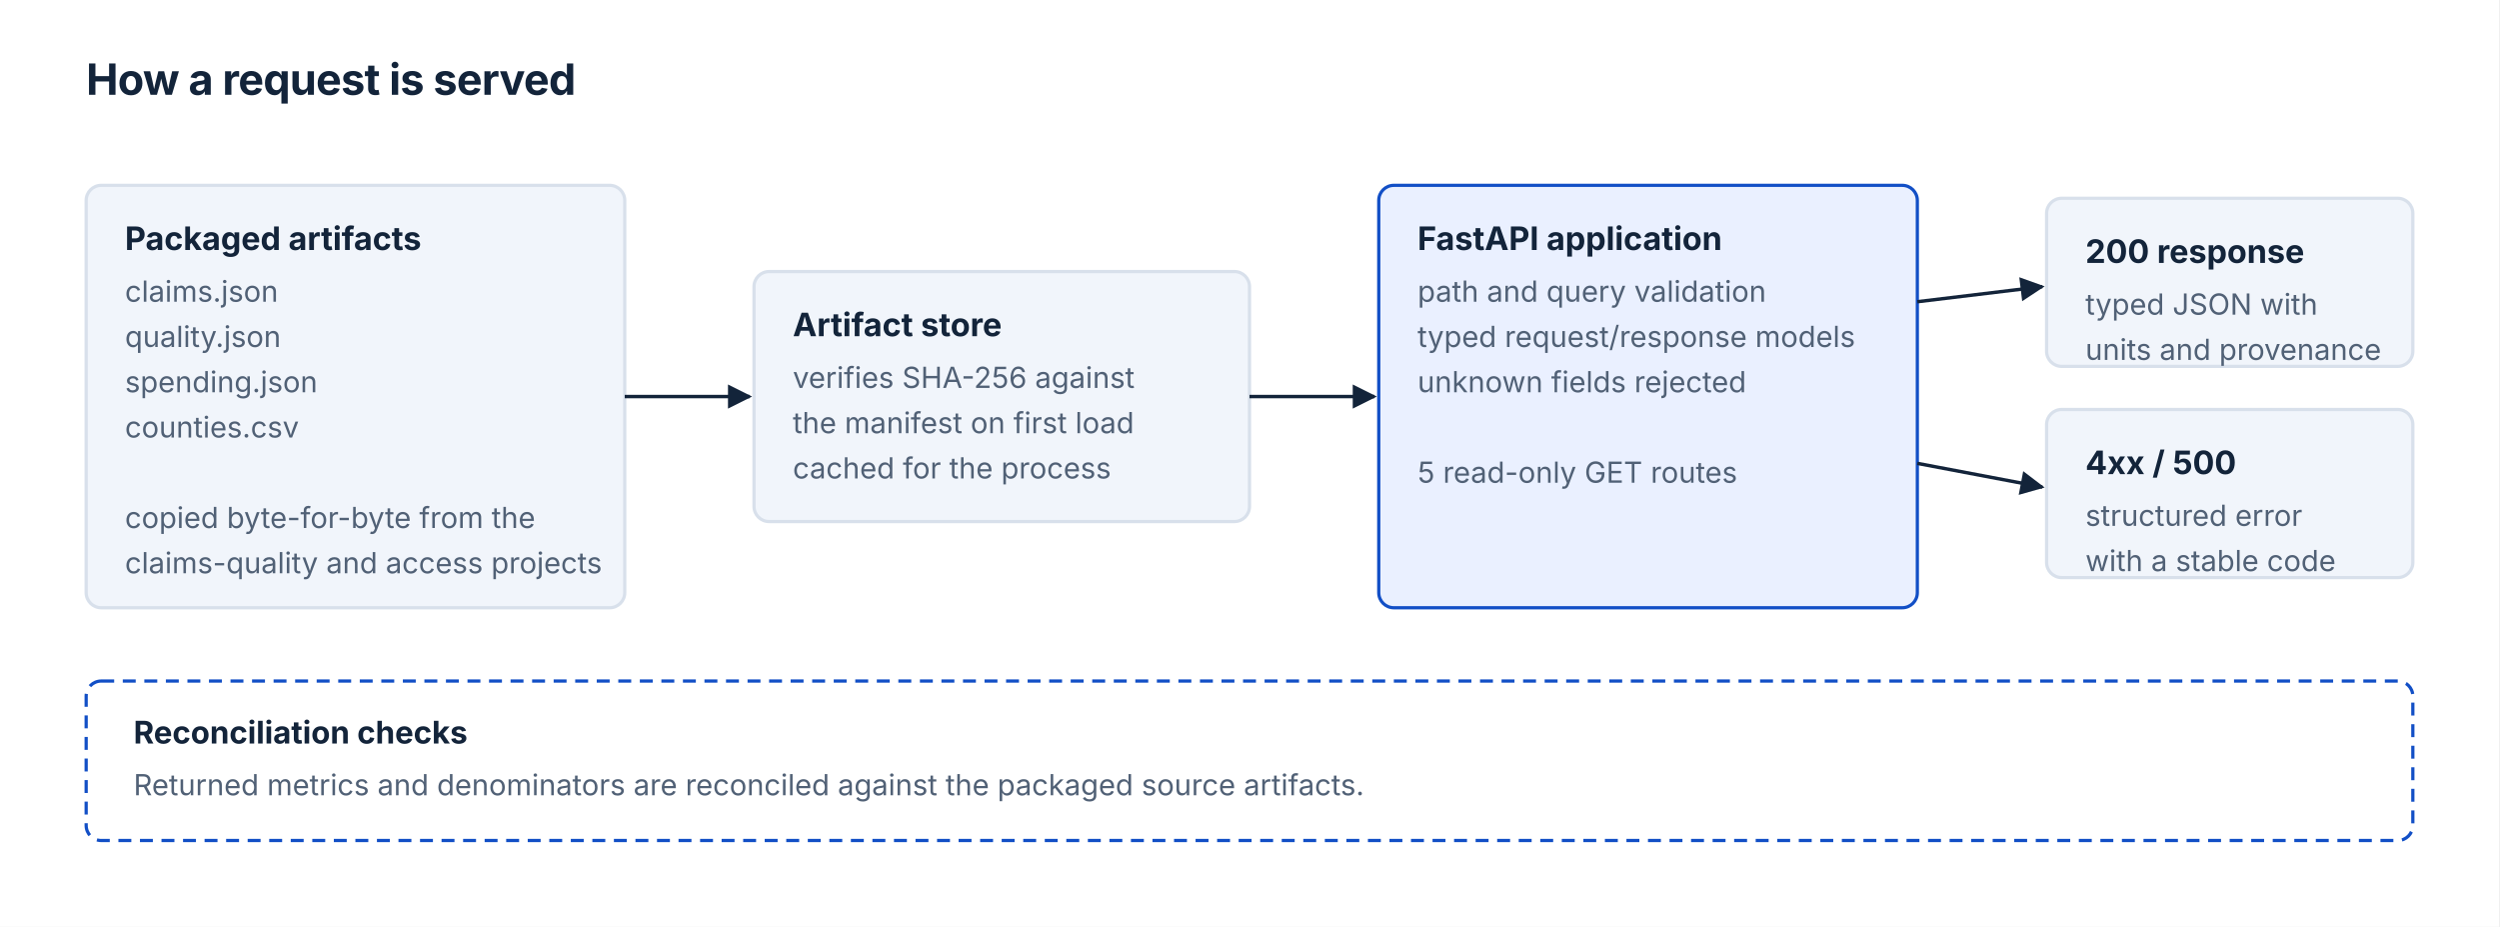
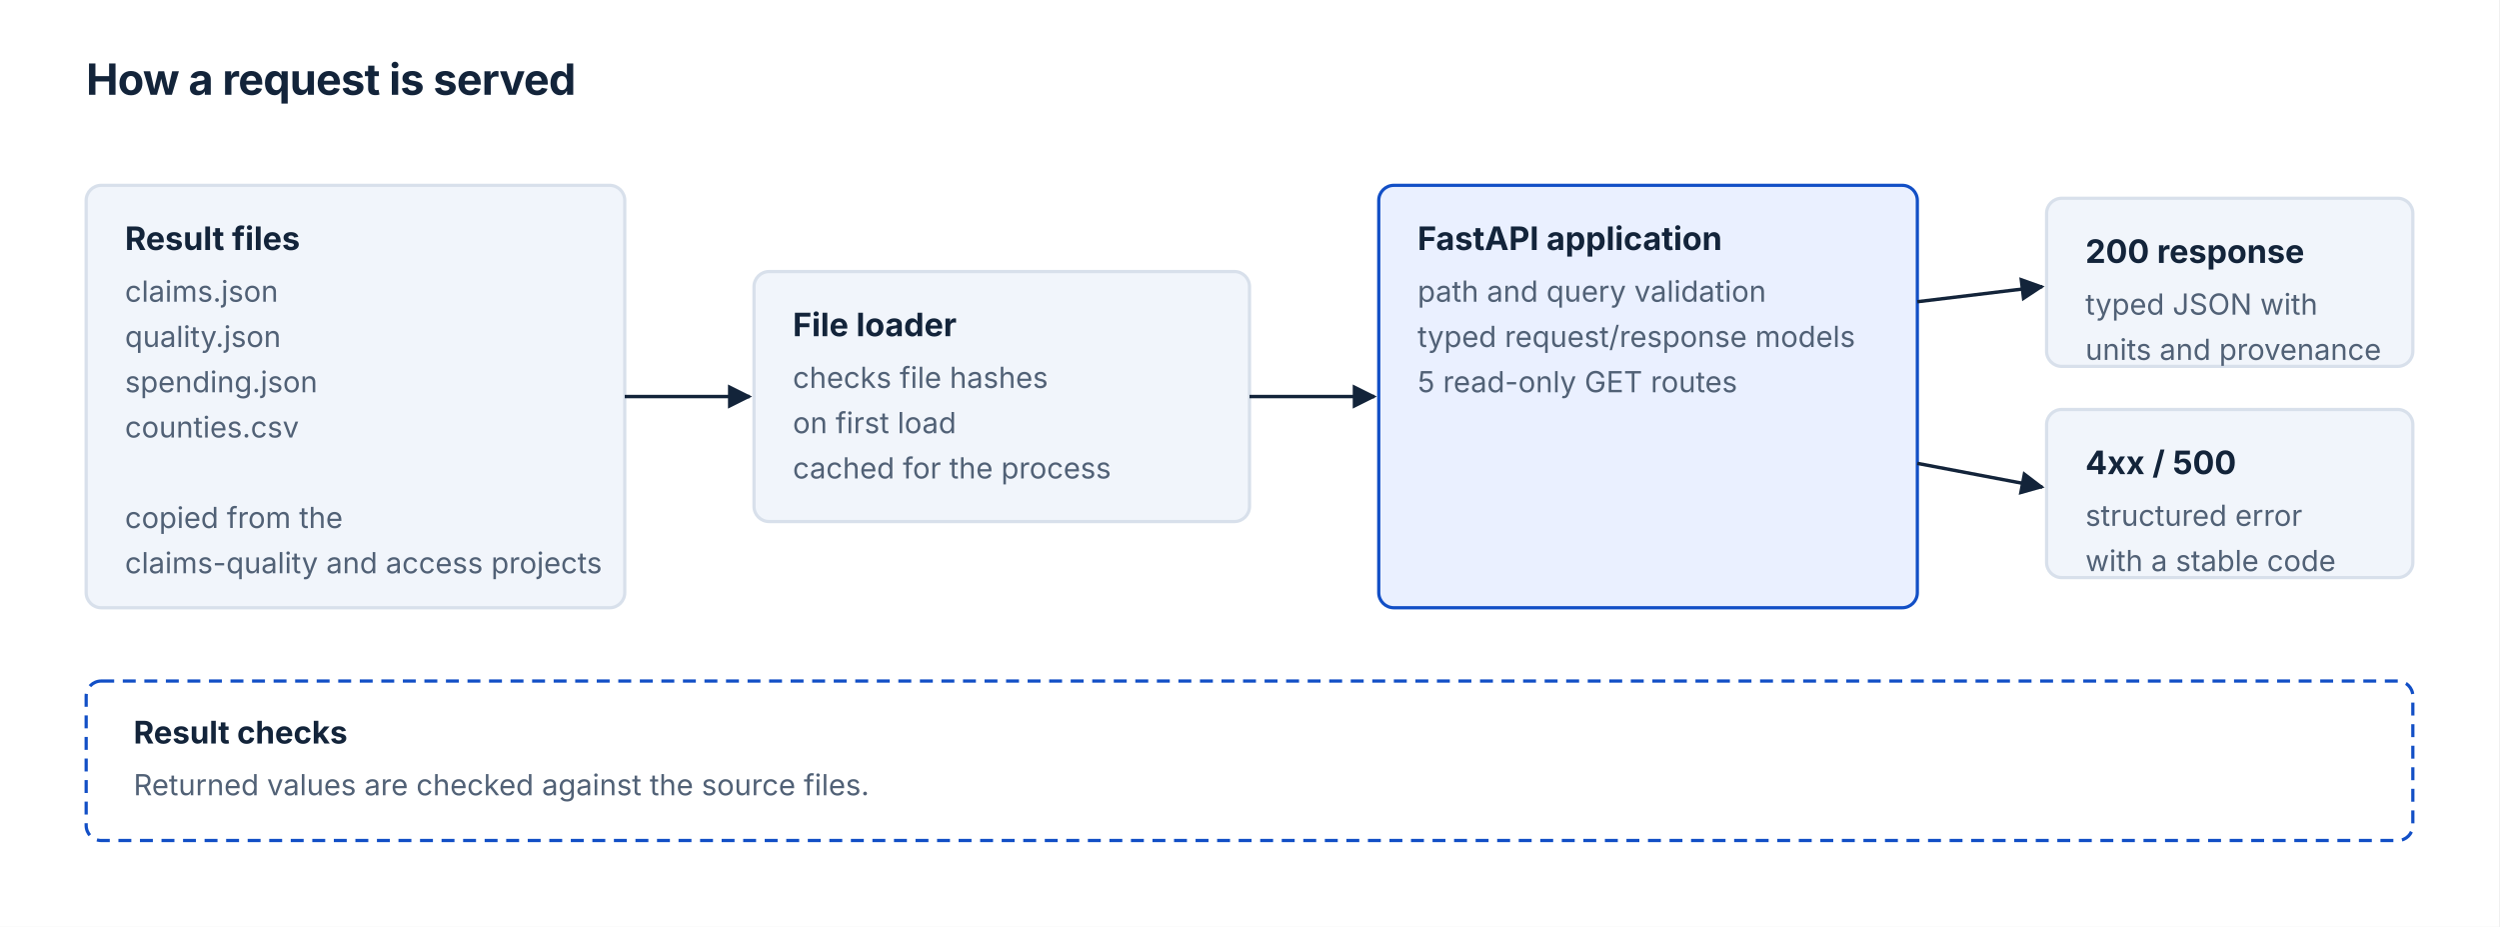
<svg xmlns="http://www.w3.org/2000/svg" viewBox="0 0 1160 430" width="1160" height="430" font-family="system-ui,-apple-system,Segoe UI,sans-serif" role="img" aria-labelledby="t d">
  <rect width="1160" height="430" fill="#ffffff" />
  <text x="40" y="44" font-size="20" font-weight="650" fill="#13243a" letter-spacing="-0.3">How a request is served</text>
  <defs>
    <marker id="a" viewBox="0 0 10 10" refX="9" refY="5" markerWidth="7" markerHeight="7" orient="auto-start-reverse">
      <path d="M0,0 L10,5 L0,10 z" fill="#13243a" />
    </marker>
  </defs>
  <rect x="40" y="86" width="250" height="196" rx="7" fill="#f1f5fb" stroke="#d8e0eb" stroke-width="1.5" />
-   <text x="58" y="116" font-size="15" font-weight="650" fill="#13243a">Packaged artifacts</text>
+   <text x="58" y="116" font-size="15" font-weight="650" fill="#13243a">Result files</text>
  <text x="58" y="140" font-size="13.5" fill="#516176">claims.json</text>
  <text x="58" y="161" font-size="13.5" fill="#516176">quality.json</text>
  <text x="58" y="182" font-size="13.5" fill="#516176">spending.json</text>
  <text x="58" y="203" font-size="13.5" fill="#516176">counties.csv</text>
  <text x="58" y="224" font-size="13.5" fill="#516176" />
-   <text x="58" y="245" font-size="13.5" fill="#516176">copied byte-for-byte from the</text>
+   <text x="58" y="245" font-size="13.5" fill="#516176">copied from the</text>
  <text x="58" y="266" font-size="13.5" fill="#516176">claims-quality and access projects</text>
  <rect x="350" y="126" width="230" height="116" rx="7" fill="#f1f5fb" stroke="#d8e0eb" stroke-width="1.5" />
-   <text x="368" y="156" font-size="15" font-weight="650" fill="#13243a">Artifact store</text>
-   <text x="368" y="180" font-size="13.5" fill="#516176">verifies SHA-256 against</text>
-   <text x="368" y="201" font-size="13.5" fill="#516176">the manifest on first load</text>
+   <text x="368" y="156" font-size="15" font-weight="650" fill="#13243a">File loader</text>
+   <text x="368" y="180" font-size="13.5" fill="#516176">checks file hashes</text>
+   <text x="368" y="201" font-size="13.5" fill="#516176">on first load</text>
  <text x="368" y="222" font-size="13.5" fill="#516176">cached for the process</text>
  <rect x="640" y="86" width="250" height="196" rx="7" fill="#eaf0ff" stroke="#124fc6" stroke-width="1.5" />
  <text x="658" y="116" font-size="15" font-weight="650" fill="#13243a">FastAPI application</text>
  <text x="658" y="140" font-size="13.5" fill="#516176">path and query validation</text>
  <text x="658" y="161" font-size="13.5" fill="#516176">typed request/response models</text>
-   <text x="658" y="182" font-size="13.5" fill="#516176">unknown fields rejected</text>
+   <text x="658" y="182" font-size="13.5" fill="#516176">5 read-only GET routes</text>
  <text x="658" y="203" font-size="13.5" fill="#516176" />
-   <text x="658" y="224" font-size="13.5" fill="#516176">5 read-only GET routes</text>
+   <text x="658" y="224" font-size="13.5" fill="#516176" />
  <rect x="950" y="92" width="170" height="78" rx="7" fill="#f1f5fb" stroke="#d8e0eb" stroke-width="1.5" />
  <text x="968" y="122" font-size="15" font-weight="650" fill="#13243a">200 response</text>
  <text x="968" y="146" font-size="13.5" fill="#516176">typed JSON with</text>
  <text x="968" y="167" font-size="13.5" fill="#516176">units and provenance</text>
  <rect x="950" y="190" width="170" height="78" rx="7" fill="#f1f5fb" stroke="#d8e0eb" stroke-width="1.5" />
  <text x="968" y="220" font-size="15" font-weight="650" fill="#13243a">4xx / 500</text>
  <text x="968" y="244" font-size="13.5" fill="#516176">structured error</text>
  <text x="968" y="265" font-size="13.5" fill="#516176">with a stable code</text>
  <line x1="290" y1="184" x2="348" y2="184" stroke="#13243a" stroke-width="1.6" marker-end="url(#a)" />
  <line x1="580" y1="184" x2="638" y2="184" stroke="#13243a" stroke-width="1.6" marker-end="url(#a)" />
  <line x1="890" y1="140" x2="948" y2="133" stroke="#13243a" stroke-width="1.6" marker-end="url(#a)" />
  <line x1="890" y1="215" x2="948" y2="226" stroke="#13243a" stroke-width="1.6" marker-end="url(#a)" />
  <rect x="40" y="316" width="1080" height="74" rx="7" fill="#ffffff" stroke="#124fc6" stroke-width="1.5" stroke-dasharray="6 4" />
-   <text x="62" y="345" font-size="14.5" font-weight="650" fill="#13243a">Reconciliation checks</text>
-   <text x="62" y="369" font-size="13.5" fill="#516176">Returned metrics and denominators are reconciled against the packaged source artifacts.</text>
+   <text x="62" y="345" font-size="14.5" font-weight="650" fill="#13243a">Result checks</text>
+   <text x="62" y="369" font-size="13.5" fill="#516176">Returned values are checked against the source files.</text>
</svg>
